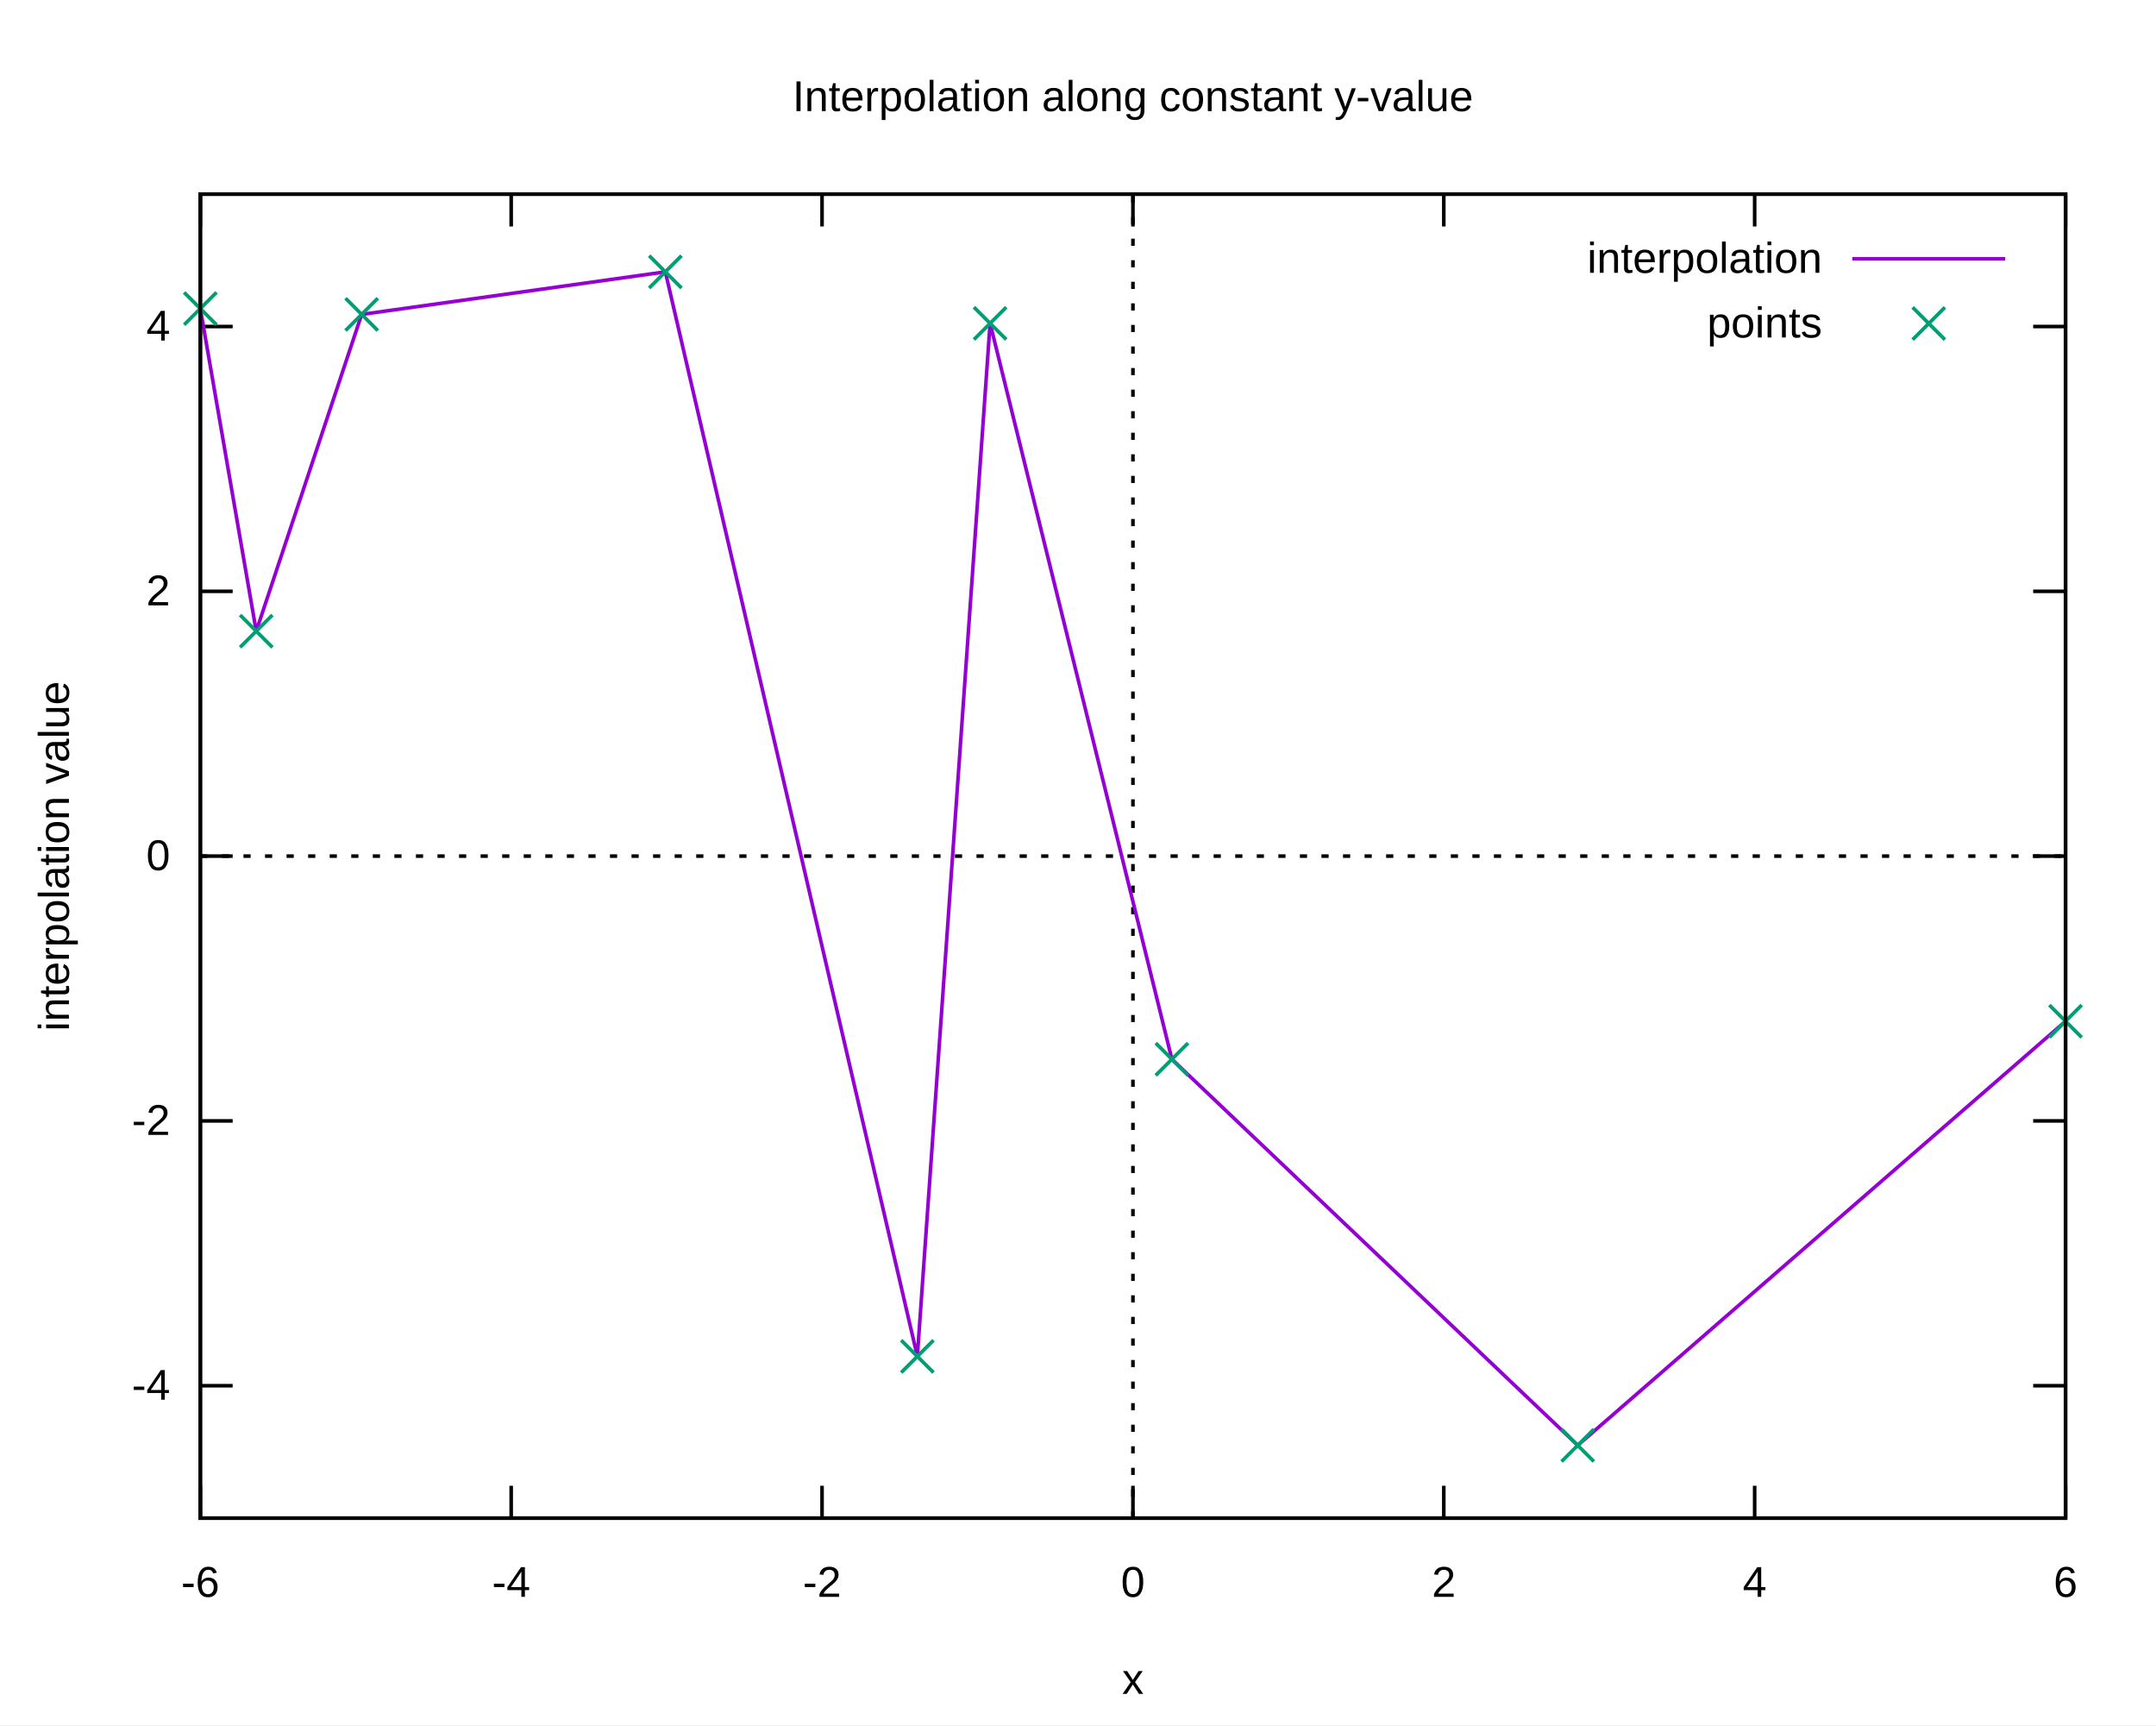
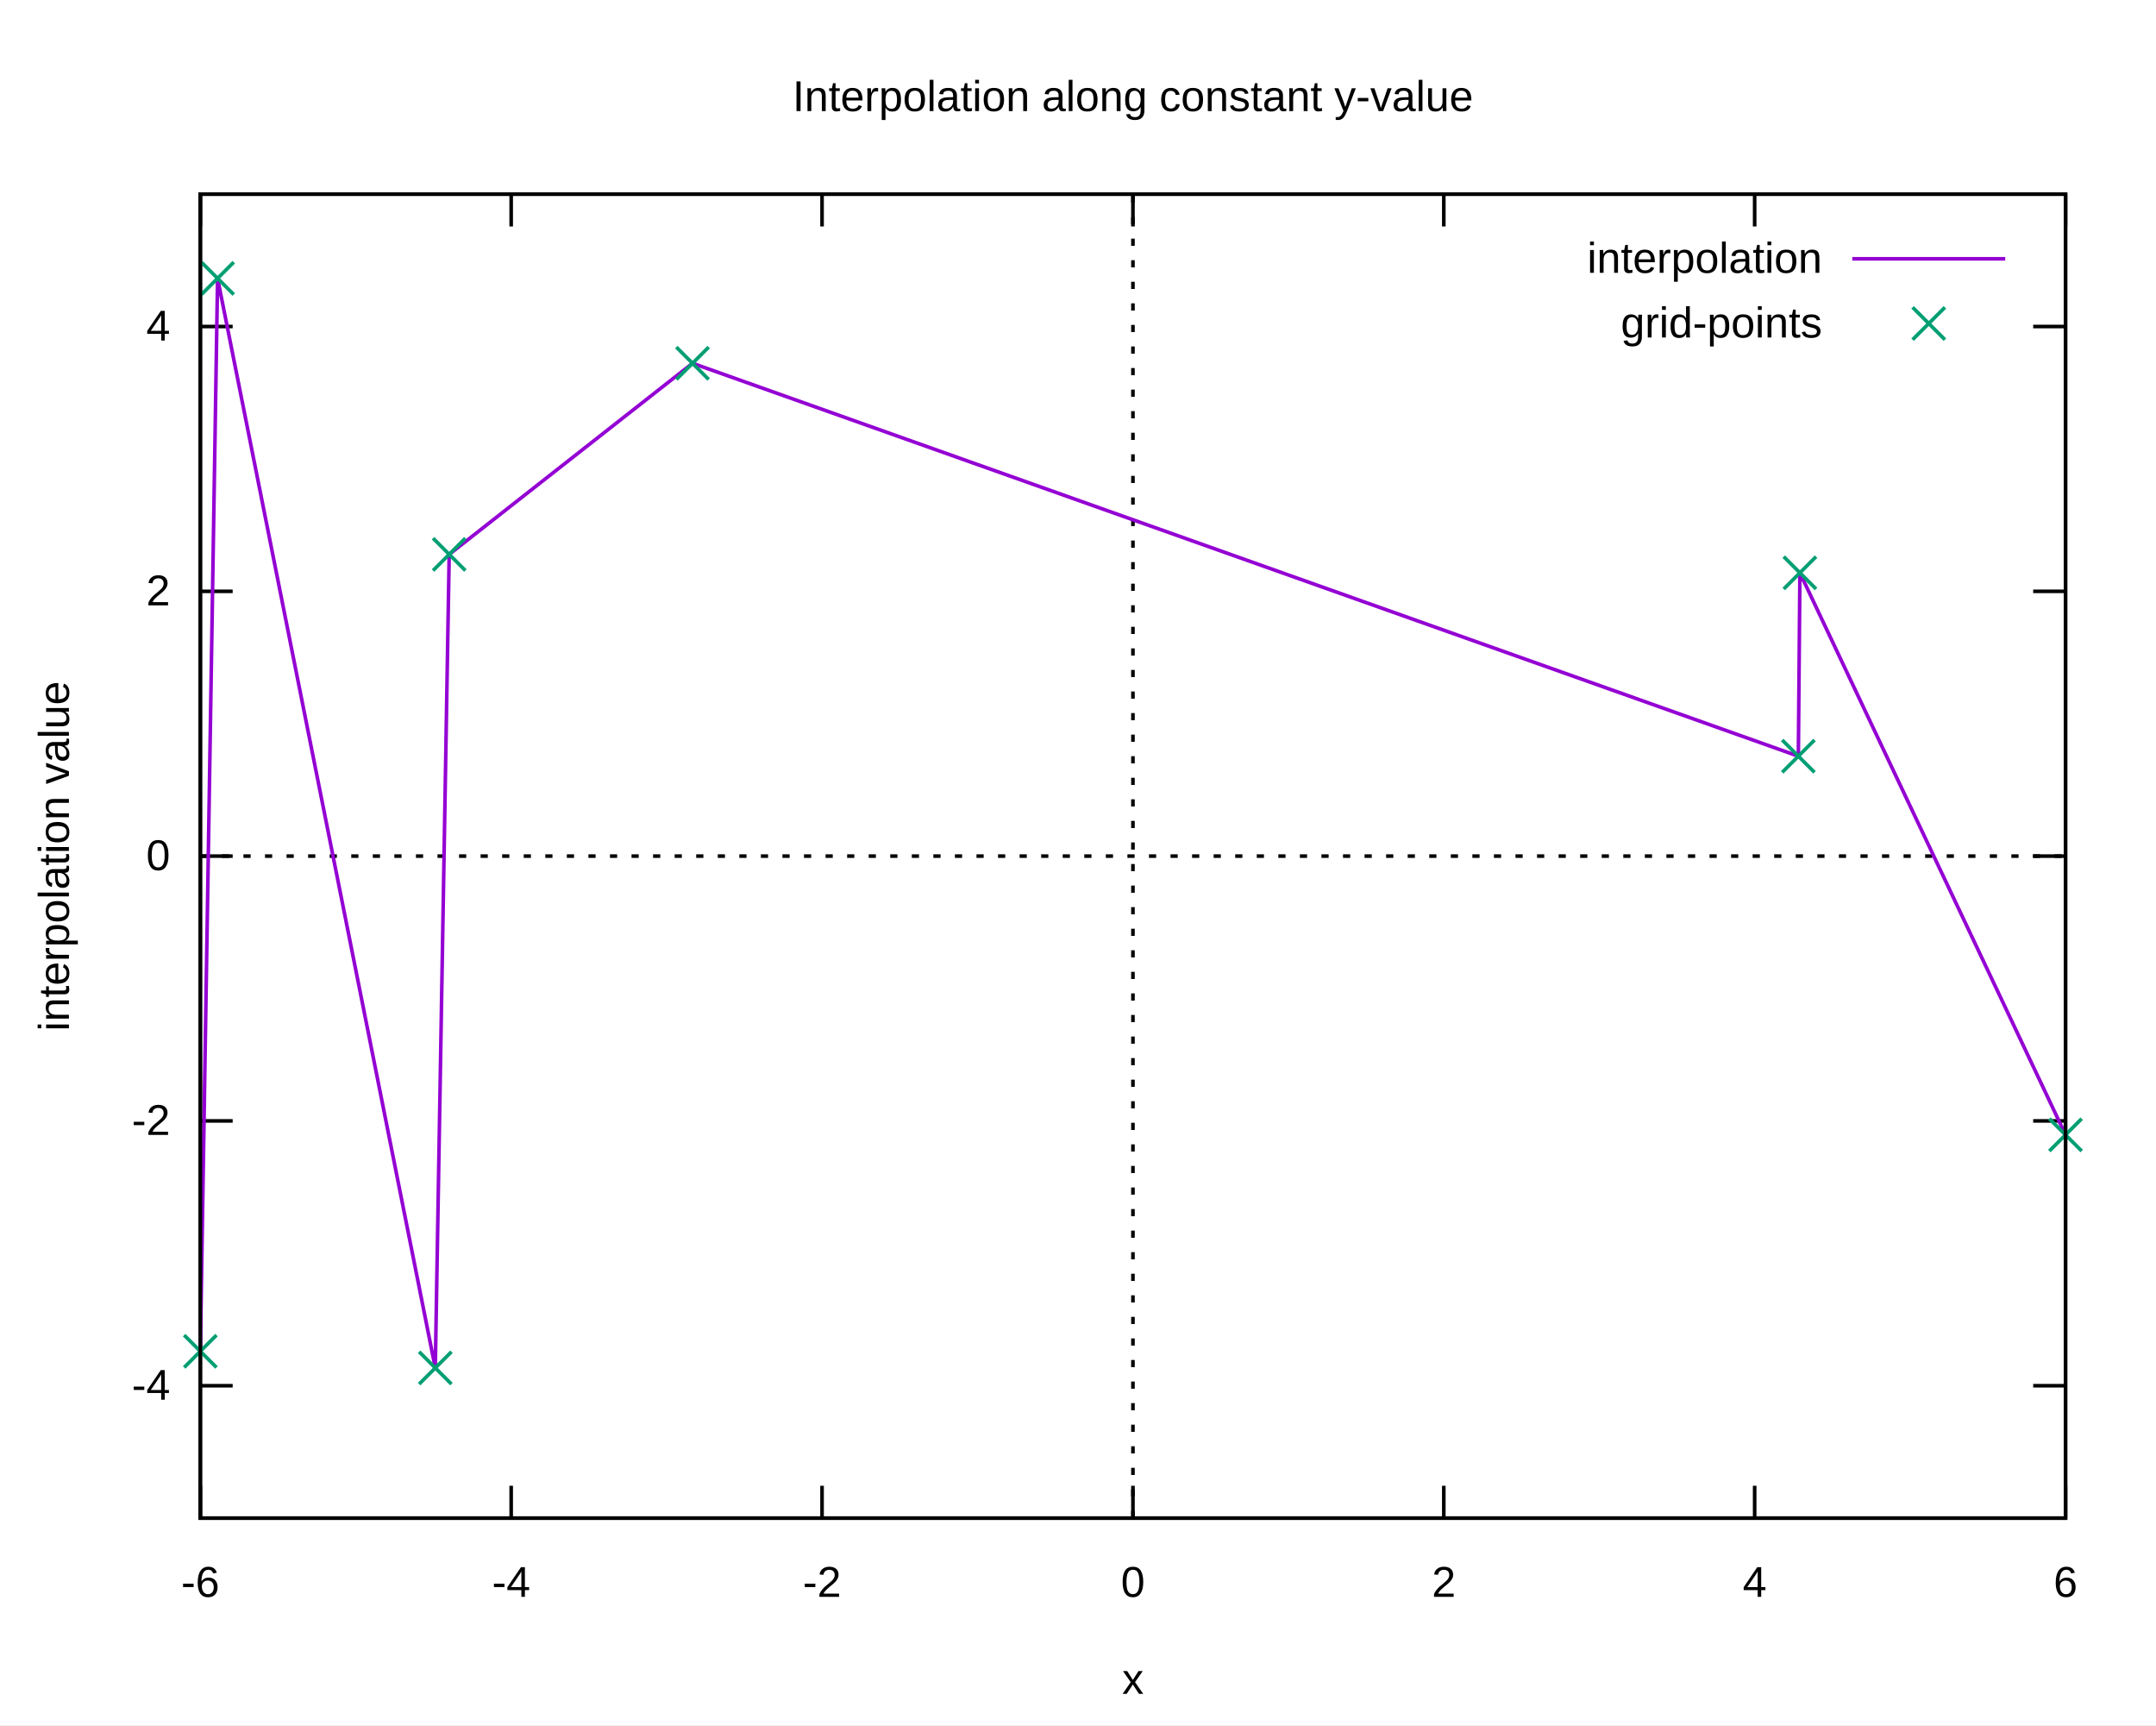
<svg xmlns="http://www.w3.org/2000/svg" xmlns:xlink="http://www.w3.org/1999/xlink" width="600" height="480" viewBox="0 0 600 480">
  <g id="gnuplot_canvas">
    <rect x="0" y="0" width="600" height="480" fill="#ffffff" />
    <defs>
      <circle id="gpDot" r="0.5" stroke-width="0.5" stroke="currentColor" />
      <path id="gpPt0" stroke-width="0.222" stroke="currentColor" d="M-1,0 h2 M0,-1 v2" />
      <path id="gpPt1" stroke-width="0.222" stroke="currentColor" d="M-1,-1 L1,1 M1,-1 L-1,1" />
      <path id="gpPt2" stroke-width="0.222" stroke="currentColor" d="M-1,0 L1,0 M0,-1 L0,1 M-1,-1 L1,1 M-1,1 L1,-1" />
      <rect id="gpPt3" stroke-width="0.222" stroke="currentColor" x="-1" y="-1" width="2" height="2" />
      <rect id="gpPt4" stroke-width="0.222" stroke="currentColor" fill="currentColor" x="-1" y="-1" width="2" height="2" />
      <circle id="gpPt5" stroke-width="0.222" stroke="currentColor" cx="0" cy="0" r="1" />
      <use xlink:href="#gpPt5" id="gpPt6" fill="currentColor" stroke="none" />
      <path id="gpPt7" stroke-width="0.222" stroke="currentColor" d="M0,-1.33 L-1.33,0.67 L1.33,0.67 z" />
      <use xlink:href="#gpPt7" id="gpPt8" fill="currentColor" stroke="none" />
      <use xlink:href="#gpPt7" id="gpPt9" stroke="currentColor" transform="rotate(180)" />
      <use xlink:href="#gpPt9" id="gpPt10" fill="currentColor" stroke="none" />
      <use xlink:href="#gpPt3" id="gpPt11" stroke="currentColor" transform="rotate(45)" />
      <use xlink:href="#gpPt11" id="gpPt12" fill="currentColor" stroke="none" />
      <path id="gpPt13" stroke-width="0.222" stroke="currentColor" d="M0,1.330 L1.265,0.411 L0.782,-1.067 L-0.782,-1.076 L-1.265,0.411 z" />
      <use xlink:href="#gpPt13" id="gpPt14" fill="currentColor" stroke="none" />
      <filter id="textbox" filterUnits="objectBoundingBox" x="0" y="0" height="1" width="1">
        <feFlood flood-color="#FFFFFF" flood-opacity="1" result="bgnd" />
        <feComposite in="SourceGraphic" in2="bgnd" operator="atop" />
      </filter>
      <filter id="greybox" filterUnits="objectBoundingBox" x="0" y="0" height="1" width="1">
        <feFlood flood-color="lightgrey" flood-opacity="1" result="grey" />
        <feComposite in="SourceGraphic" in2="grey" operator="atop" />
      </filter>
    </defs>
    <g fill="none" color="#FFFFFF" stroke="currentColor" stroke-width="1.00" stroke-linecap="butt" stroke-linejoin="miter">
</g>
    <g fill="none" color="black" stroke="currentColor" stroke-width="1.00" stroke-linecap="butt" stroke-linejoin="miter">
      <path stroke="black" d="M55.75,385.56 L64.75,385.56 M574.82,385.56 L565.82,385.56  " />
      <g transform="translate(47.36,389.46)" stroke="none" fill="black" font-family="Arial" font-size="12.00" text-anchor="end">
        <text>
          <tspan font-family="Arial">-4</tspan>
        </text>
      </g>
    </g>
    <g fill="none" color="black" stroke="currentColor" stroke-width="1.00" stroke-linecap="butt" stroke-linejoin="miter">
      <path stroke="black" d="M55.75,311.88 L64.75,311.88 M574.82,311.88 L565.82,311.88  " />
      <g transform="translate(47.36,315.78)" stroke="none" fill="black" font-family="Arial" font-size="12.00" text-anchor="end">
        <text>
          <tspan font-family="Arial">-2</tspan>
        </text>
      </g>
    </g>
    <g fill="none" color="black" stroke="currentColor" stroke-width="1.00" stroke-linecap="butt" stroke-linejoin="miter">
      <path stroke="black" d="M55.75,238.20 L64.75,238.20 M574.82,238.20 L565.82,238.20  " />
      <g transform="translate(47.36,242.10)" stroke="none" fill="black" font-family="Arial" font-size="12.00" text-anchor="end">
        <text>
          <tspan font-family="Arial"> 0</tspan>
        </text>
      </g>
    </g>
    <g fill="none" color="black" stroke="currentColor" stroke-width="1.00" stroke-linecap="butt" stroke-linejoin="miter">
      <path stroke="black" d="M55.75,164.53 L64.75,164.53 M574.82,164.53 L565.82,164.53  " />
      <g transform="translate(47.36,168.43)" stroke="none" fill="black" font-family="Arial" font-size="12.00" text-anchor="end">
        <text>
          <tspan font-family="Arial"> 2</tspan>
        </text>
      </g>
    </g>
    <g fill="none" color="black" stroke="currentColor" stroke-width="1.00" stroke-linecap="butt" stroke-linejoin="miter">
      <path stroke="black" d="M55.75,90.85 L64.75,90.85 M574.82,90.85 L565.82,90.85  " />
      <g transform="translate(47.36,94.75)" stroke="none" fill="black" font-family="Arial" font-size="12.00" text-anchor="end">
        <text>
          <tspan font-family="Arial"> 4</tspan>
        </text>
      </g>
    </g>
    <g fill="none" color="black" stroke="currentColor" stroke-width="1.00" stroke-linecap="butt" stroke-linejoin="miter">
      <path stroke="black" d="M55.75,422.40 L55.75,413.40 M55.75,54.01 L55.75,63.01  " />
      <g transform="translate(55.75,444.30)" stroke="none" fill="black" font-family="Arial" font-size="12.00" text-anchor="middle">
        <text>
          <tspan font-family="Arial">-6</tspan>
        </text>
      </g>
    </g>
    <g fill="none" color="black" stroke="currentColor" stroke-width="1.00" stroke-linecap="butt" stroke-linejoin="miter">
      <path stroke="black" d="M142.26,422.40 L142.26,413.40 M142.26,54.01 L142.26,63.01  " />
      <g transform="translate(142.26,444.30)" stroke="none" fill="black" font-family="Arial" font-size="12.00" text-anchor="middle">
        <text>
          <tspan font-family="Arial">-4</tspan>
        </text>
      </g>
    </g>
    <g fill="none" color="black" stroke="currentColor" stroke-width="1.00" stroke-linecap="butt" stroke-linejoin="miter">
      <path stroke="black" d="M228.77,422.40 L228.77,413.40 M228.77,54.01 L228.77,63.01  " />
      <g transform="translate(228.77,444.30)" stroke="none" fill="black" font-family="Arial" font-size="12.00" text-anchor="middle">
        <text>
          <tspan font-family="Arial">-2</tspan>
        </text>
      </g>
    </g>
    <g fill="none" color="black" stroke="currentColor" stroke-width="1.00" stroke-linecap="butt" stroke-linejoin="miter">
      <path stroke="black" d="M315.29,422.40 L315.29,413.40 M315.29,54.01 L315.29,63.01  " />
      <g transform="translate(315.29,444.30)" stroke="none" fill="black" font-family="Arial" font-size="12.00" text-anchor="middle">
        <text>
          <tspan font-family="Arial"> 0</tspan>
        </text>
      </g>
    </g>
    <g fill="none" color="black" stroke="currentColor" stroke-width="1.00" stroke-linecap="butt" stroke-linejoin="miter">
      <path stroke="black" d="M401.80,422.40 L401.80,413.40 M401.80,54.01 L401.80,63.01  " />
      <g transform="translate(401.80,444.30)" stroke="none" fill="black" font-family="Arial" font-size="12.00" text-anchor="middle">
        <text>
          <tspan font-family="Arial"> 2</tspan>
        </text>
      </g>
    </g>
    <g fill="none" color="black" stroke="currentColor" stroke-width="1.00" stroke-linecap="butt" stroke-linejoin="miter">
      <path stroke="black" d="M488.31,422.40 L488.31,413.40 M488.31,54.01 L488.31,63.01  " />
      <g transform="translate(488.31,444.30)" stroke="none" fill="black" font-family="Arial" font-size="12.00" text-anchor="middle">
        <text>
          <tspan font-family="Arial"> 4</tspan>
        </text>
      </g>
    </g>
    <g fill="none" color="black" stroke="currentColor" stroke-width="1.00" stroke-linecap="butt" stroke-linejoin="miter">
      <path stroke="black" d="M574.82,422.40 L574.82,413.40 M574.82,54.01 L574.82,63.01  " />
      <g transform="translate(574.82,444.30)" stroke="none" fill="black" font-family="Arial" font-size="12.00" text-anchor="middle">
        <text>
          <tspan font-family="Arial"> 6</tspan>
        </text>
      </g>
    </g>
    <g fill="none" color="black" stroke="currentColor" stroke-width="1.00" stroke-linecap="butt" stroke-linejoin="miter">
</g>
    <g fill="none" color="gray" stroke="currentColor" stroke-width="1.00" stroke-linecap="butt" stroke-linejoin="miter">
      <path stroke="black" stroke-dasharray="2,4" d="M55.75,238.20 L574.82,238.20  " />
    </g>
    <g fill="none" color="gray" stroke="currentColor" stroke-width="1.00" stroke-linecap="butt" stroke-linejoin="miter">
      <path stroke="black" stroke-dasharray="2,4" d="M315.29,422.40 L315.29,54.01  " />
    </g>
    <g fill="none" color="black" stroke="currentColor" stroke-width="1.00" stroke-linecap="butt" stroke-linejoin="miter">
      <path stroke="black" d="M55.75,54.01 L55.75,422.40 L574.82,422.40 L574.82,54.01 L55.75,54.01 Z  " />
    </g>
    <g fill="none" color="black" stroke="currentColor" stroke-width="1.00" stroke-linecap="butt" stroke-linejoin="miter">
      <g transform="translate(19.18,238.21) rotate(270)" stroke="none" fill="black" font-family="Arial" font-size="12.00" text-anchor="middle">
        <text>
          <tspan font-family="Arial">interpolation value</tspan>
        </text>
      </g>
    </g>
    <g fill="none" color="black" stroke="currentColor" stroke-width="1.00" stroke-linecap="butt" stroke-linejoin="miter">
      <g transform="translate(315.28,471.30)" stroke="none" fill="black" font-family="Arial" font-size="12.00" text-anchor="middle">
        <text>
          <tspan font-family="Arial">x</tspan>
        </text>
      </g>
    </g>
    <g fill="none" color="black" stroke="currentColor" stroke-width="1.00" stroke-linecap="butt" stroke-linejoin="miter">
</g>
    <g id="gnuplot_plot_1">
      <g fill="none" color="black" stroke="currentColor" stroke-width="1.00" stroke-linecap="butt" stroke-linejoin="miter">
        <g transform="translate(507.09,75.91)" stroke="none" fill="black" font-family="Arial" font-size="12.00" text-anchor="end">
          <text>
            <tspan font-family="Arial">interpolation</tspan>
          </text>
        </g>
      </g>
      <g fill="none" color="black" stroke="currentColor" stroke-width="1.00" stroke-linecap="butt" stroke-linejoin="miter">
-         <path stroke="rgb(148,   0, 211)" d="M515.48,72.01 L558.04,72.01 M55.75,85.86 L71.31,175.62 L100.65,87.48 L185.16,75.64 L255.29,377.40 L275.54,89.97   L326.13,294.72 L439.07,402.15 L574.82,284.15  " />
+         <path stroke="rgb(148,   0, 211)" d="M515.48,72.01 L558.04,72.01 M55.75,375.98 L60.55,77.45 L121.14,380.61 L125.01,154.25 L192.72,101.08 L500.47,210.40   L500.90,159.38 L574.82,315.76  " />
      </g>
    </g>
    <g id="gnuplot_plot_2">
      <g fill="none" color="black" stroke="currentColor" stroke-width="1.00" stroke-linecap="butt" stroke-linejoin="miter">
        <g transform="translate(507.09,93.91)" stroke="none" fill="black" font-family="Arial" font-size="12.00" text-anchor="end">
          <text>
-             <tspan font-family="Arial">points</tspan>
+             <tspan font-family="Arial">grid-points</tspan>
          </text>
        </g>
      </g>
      <g fill="none" color="black" stroke="currentColor" stroke-width="1.00" stroke-linecap="butt" stroke-linejoin="miter">
-         <use xlink:href="#gpPt1" transform="translate(55.75,85.86) scale(4.50)" color="rgb(  0, 158, 115)" />
-         <use xlink:href="#gpPt1" transform="translate(71.31,175.62) scale(4.50)" color="rgb(  0, 158, 115)" />
-         <use xlink:href="#gpPt1" transform="translate(100.65,87.48) scale(4.50)" color="rgb(  0, 158, 115)" />
-         <use xlink:href="#gpPt1" transform="translate(185.16,75.64) scale(4.50)" color="rgb(  0, 158, 115)" />
-         <use xlink:href="#gpPt1" transform="translate(255.29,377.40) scale(4.50)" color="rgb(  0, 158, 115)" />
-         <use xlink:href="#gpPt1" transform="translate(275.54,89.97) scale(4.50)" color="rgb(  0, 158, 115)" />
-         <use xlink:href="#gpPt1" transform="translate(326.13,294.72) scale(4.50)" color="rgb(  0, 158, 115)" />
-         <use xlink:href="#gpPt1" transform="translate(439.07,402.15) scale(4.50)" color="rgb(  0, 158, 115)" />
-         <use xlink:href="#gpPt1" transform="translate(574.82,284.15) scale(4.50)" color="rgb(  0, 158, 115)" />
+         <use xlink:href="#gpPt1" transform="translate(55.75,375.98) scale(4.50)" color="rgb(  0, 158, 115)" />
+         <use xlink:href="#gpPt1" transform="translate(60.55,77.45) scale(4.50)" color="rgb(  0, 158, 115)" />
+         <use xlink:href="#gpPt1" transform="translate(121.14,380.61) scale(4.50)" color="rgb(  0, 158, 115)" />
+         <use xlink:href="#gpPt1" transform="translate(125.01,154.25) scale(4.50)" color="rgb(  0, 158, 115)" />
+         <use xlink:href="#gpPt1" transform="translate(192.72,101.08) scale(4.50)" color="rgb(  0, 158, 115)" />
+         <use xlink:href="#gpPt1" transform="translate(500.47,210.40) scale(4.50)" color="rgb(  0, 158, 115)" />
+         <use xlink:href="#gpPt1" transform="translate(500.90,159.38) scale(4.50)" color="rgb(  0, 158, 115)" />
+         <use xlink:href="#gpPt1" transform="translate(574.82,315.76) scale(4.50)" color="rgb(  0, 158, 115)" />
        <use xlink:href="#gpPt1" transform="translate(536.76,90.01) scale(4.50)" color="rgb(  0, 158, 115)" />
      </g>
    </g>
    <g fill="none" color="#FFFFFF" stroke="rgb(  0, 158, 115)" stroke-width="2.00" stroke-linecap="butt" stroke-linejoin="miter">
</g>
    <g fill="none" color="black" stroke="currentColor" stroke-width="2.00" stroke-linecap="butt" stroke-linejoin="miter">
</g>
    <g fill="none" color="black" stroke="black" stroke-width="1.00" stroke-linecap="butt" stroke-linejoin="miter">
</g>
    <g fill="none" color="black" stroke="currentColor" stroke-width="1.00" stroke-linecap="butt" stroke-linejoin="miter">
      <path stroke="black" d="M55.75,54.01 L55.75,422.40 L574.82,422.40 L574.82,54.01 L55.75,54.01 Z  " />
    </g>
    <g fill="none" color="black" stroke="currentColor" stroke-width="1.00" stroke-linecap="butt" stroke-linejoin="miter">
      <g transform="translate(315.28,30.91)" stroke="none" fill="black" font-family="Arial" font-size="12.00" text-anchor="middle">
        <text>
          <tspan font-family="Arial">Interpolation along constant y-value</tspan>
        </text>
      </g>
    </g>
    <g fill="none" color="black" stroke="currentColor" stroke-width="1.00" stroke-linecap="butt" stroke-linejoin="miter">
</g>
  </g>
</svg>
